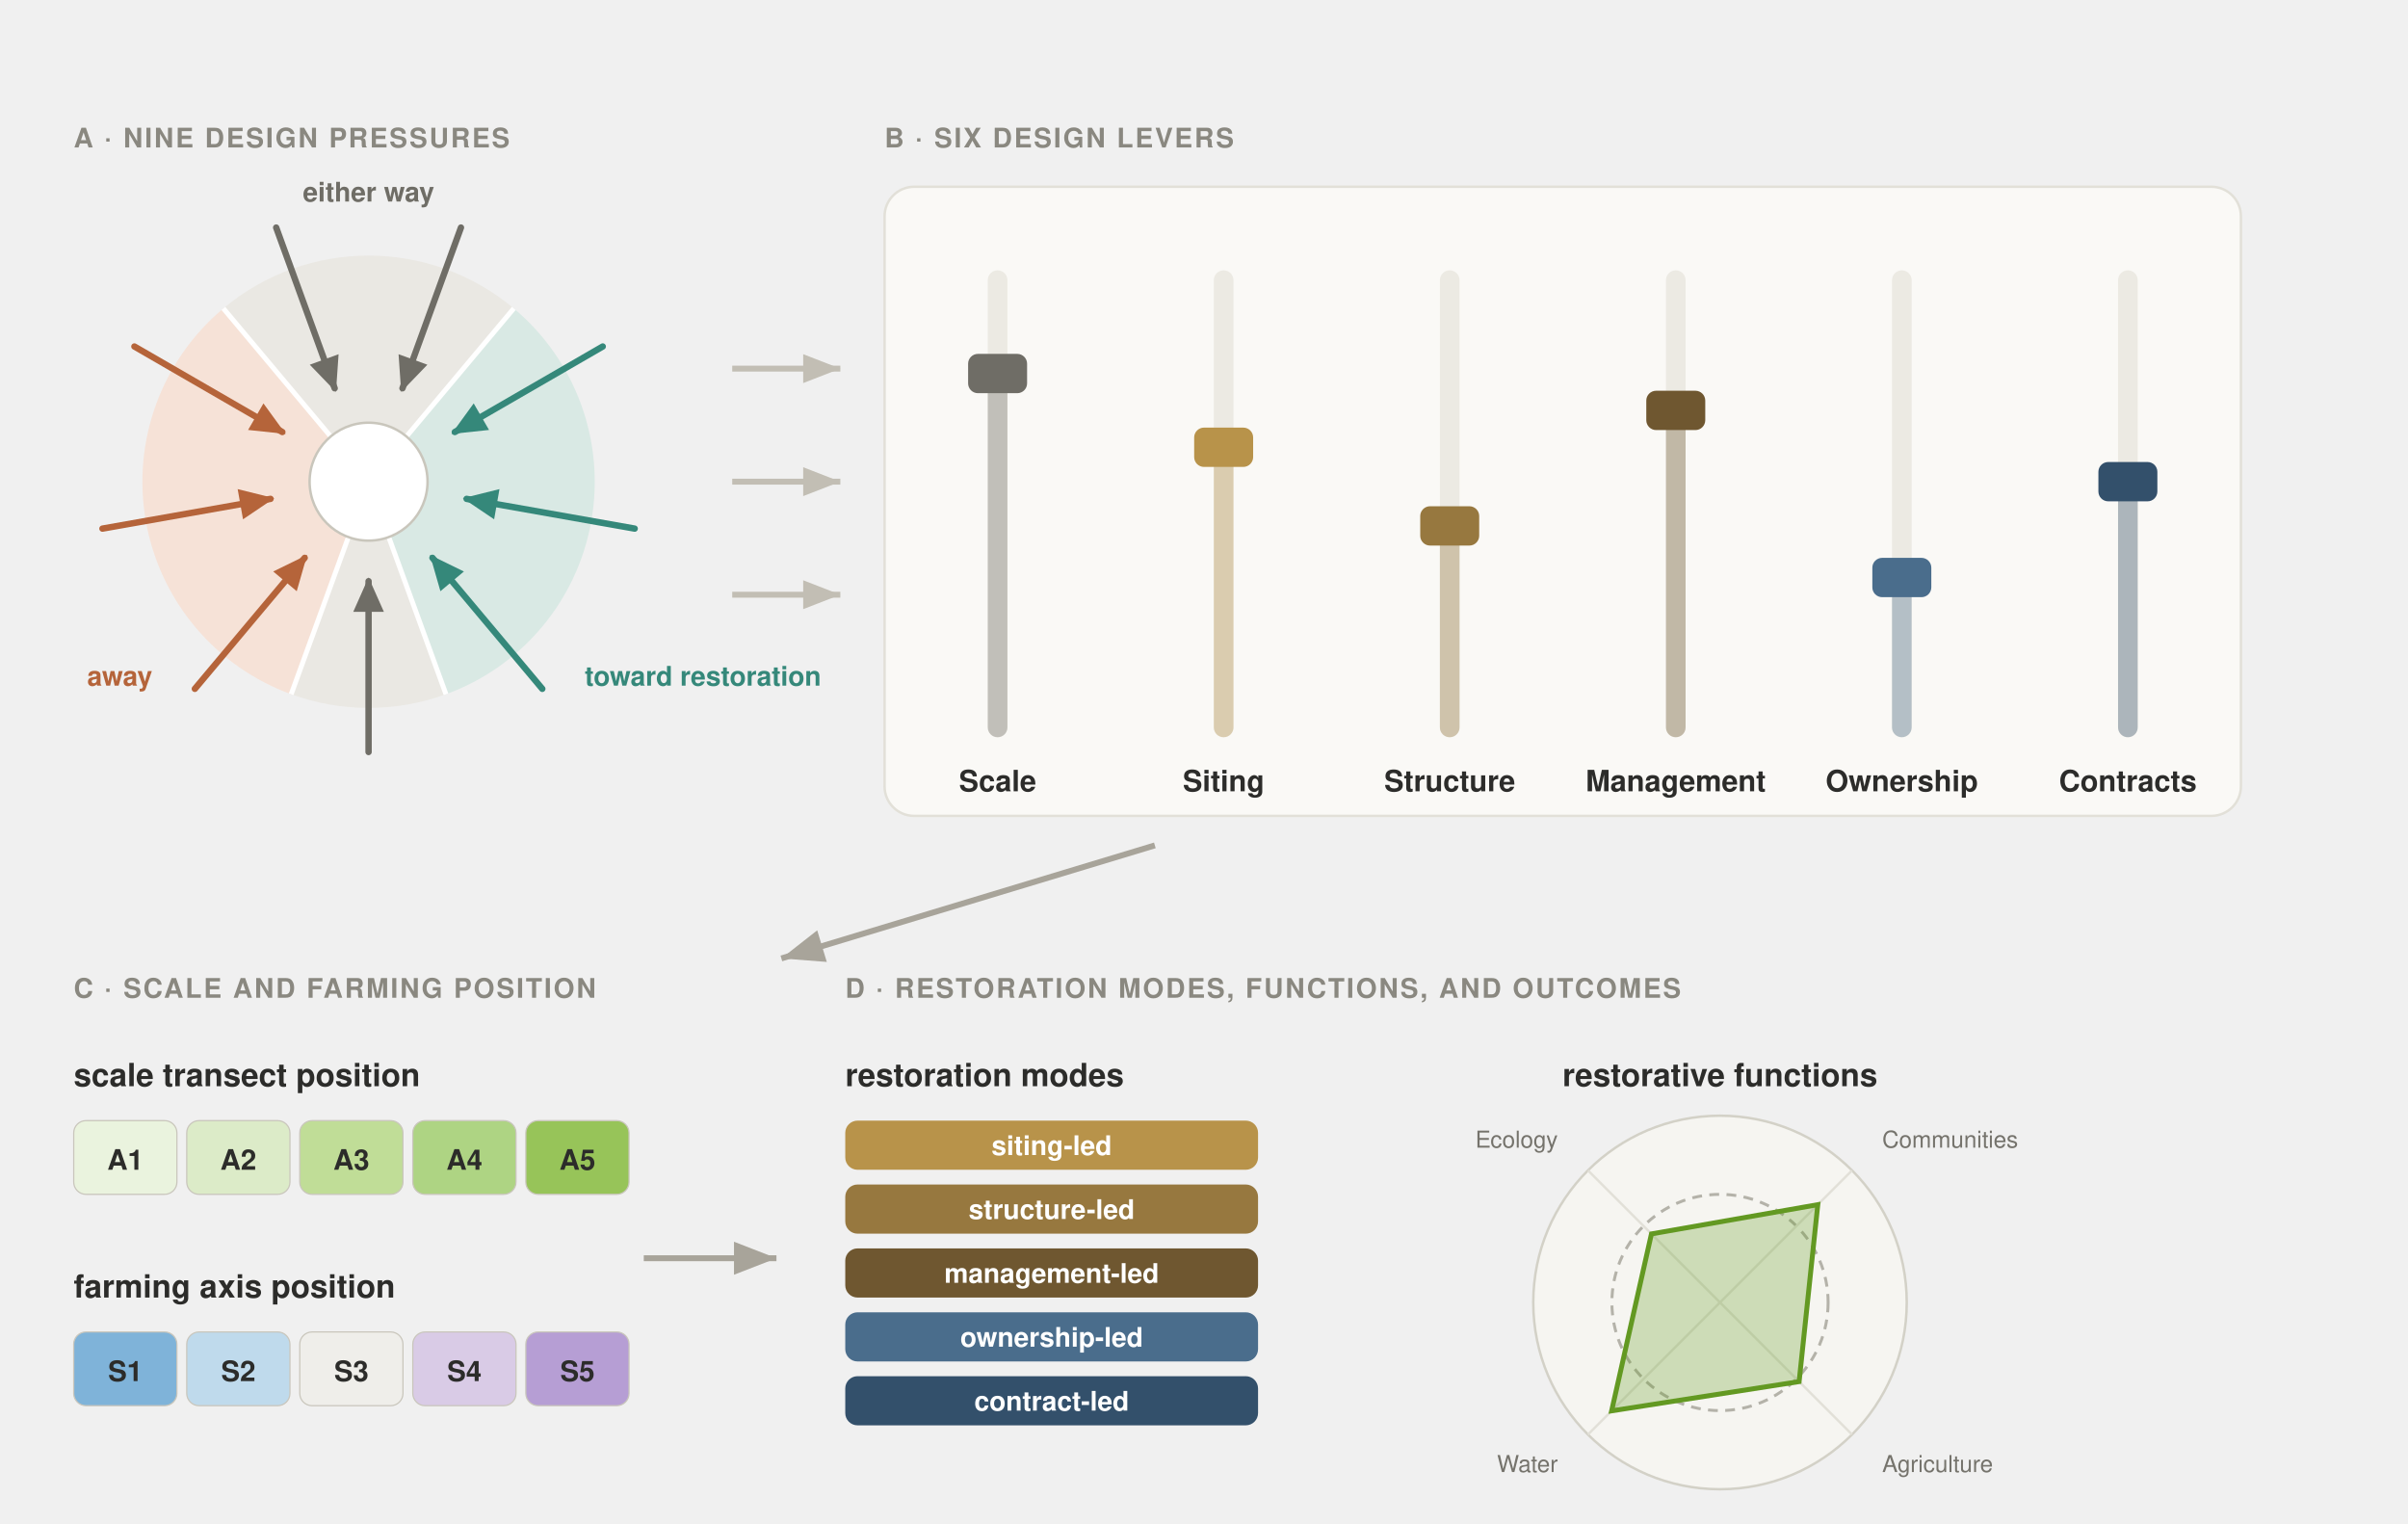
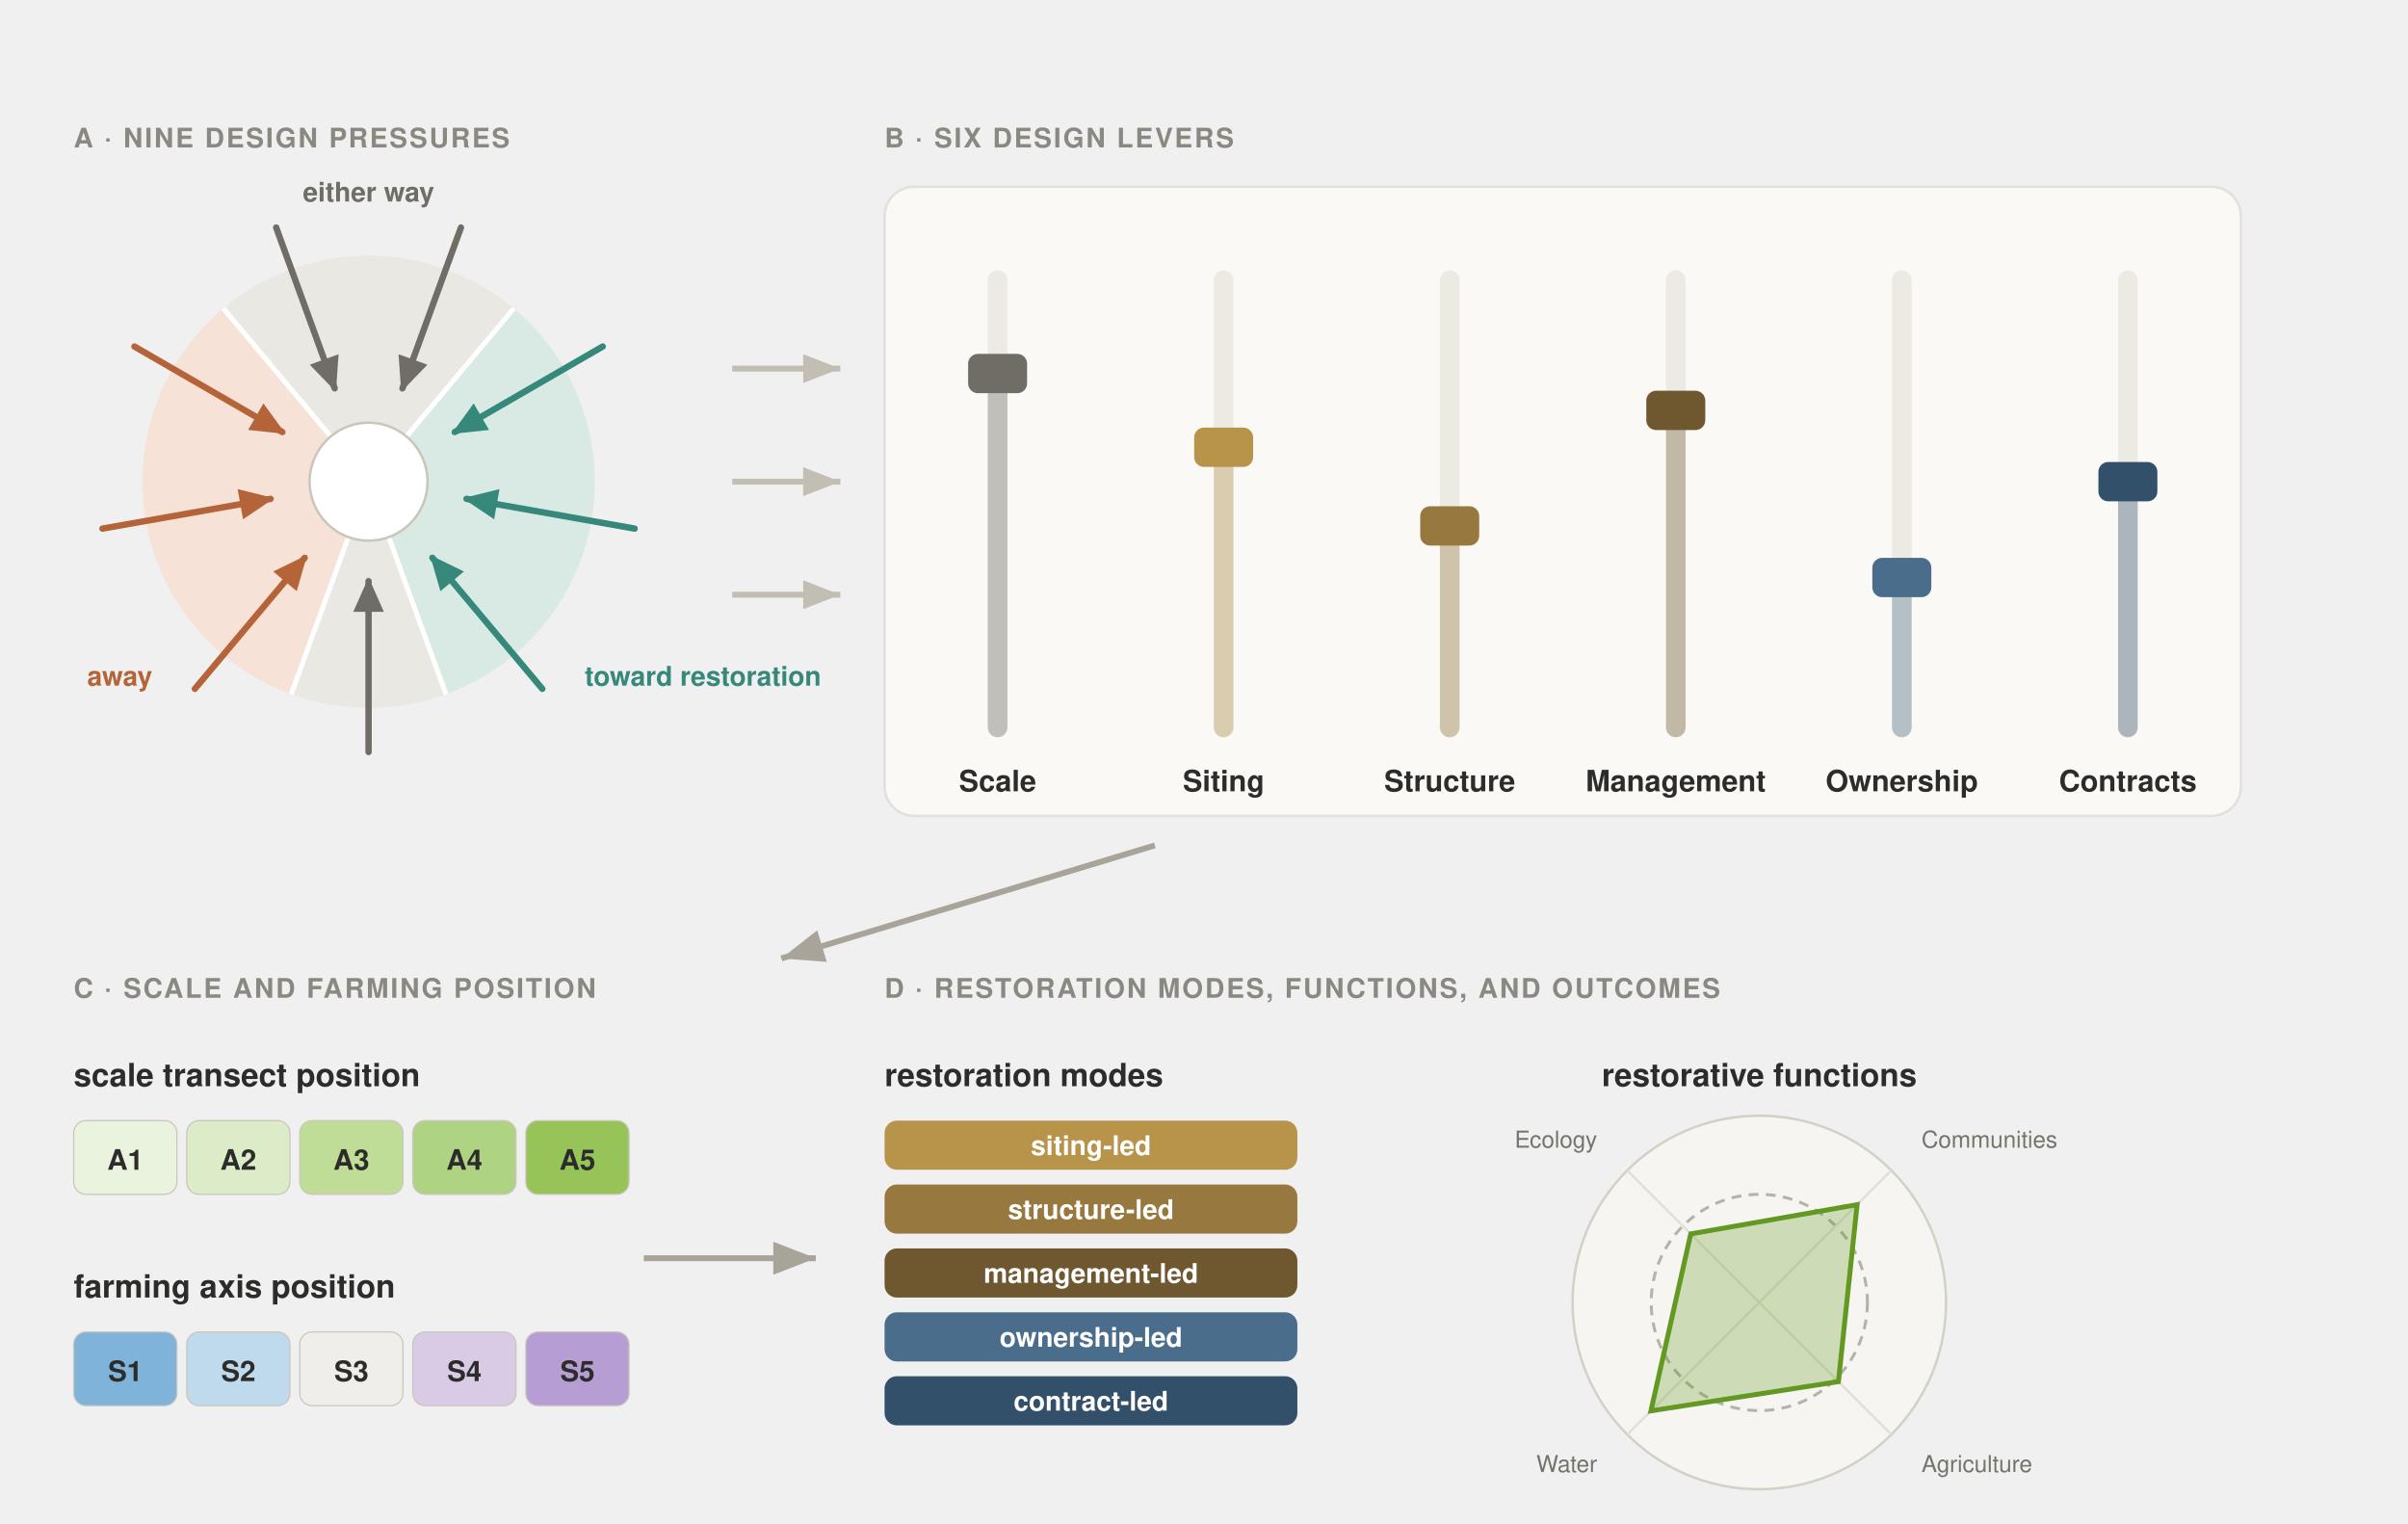
<svg xmlns="http://www.w3.org/2000/svg" width="980" height="620" viewBox="0 0 980 620" role="img">
  <style>
text{font-family:ui-sans-serif,system-ui,-apple-system,"Segoe UI",Helvetica,Arial,sans-serif}
.eb{font-size:11px;font-weight:700;fill:#8a8880;letter-spacing:.07em}
.nm{font-size:12px;font-weight:600;fill:#2c2c2a}
.ot{font-size:13px;font-weight:600;fill:#2c2c2a}
.cd{font-size:11.5px;font-weight:600;fill:#2c2c2a}
.cw{font-size:11px;font-weight:600;fill:#ffffff}
.pl{font-size:11px;font-weight:600}
.sc{font-size:9.5px;fill:#75736c}
</style>
  <defs>
    <marker id="mt" viewBox="0 0 10 10" refX="8" refY="5" markerWidth="6" markerHeight="6" orient="auto">
      <path d="M0,1 L9,5 L0,9 z" fill="#35887a" />
    </marker>
    <marker id="mg" viewBox="0 0 10 10" refX="8" refY="5" markerWidth="6" markerHeight="6" orient="auto">
      <path d="M0,1 L9,5 L0,9 z" fill="#6f6d66" />
    </marker>
    <marker id="ma" viewBox="0 0 10 10" refX="8" refY="5" markerWidth="6" markerHeight="6" orient="auto">
      <path d="M0,1 L9,5 L0,9 z" fill="#b5643a" />
    </marker>
    <marker id="p" viewBox="0 0 10 10" refX="9" refY="5" markerWidth="7" markerHeight="7" orient="auto">
      <path d="M0,1.5 L9,5 L0,8.5 z" fill="#c2beb4" />
    </marker>
    <marker id="o" viewBox="0 0 10 10" refX="9" refY="5" markerWidth="8" markerHeight="8" orient="auto">
      <path d="M0,1.5 L9,5 L0,8.5 z" fill="#a8a49a" />
    </marker>
  </defs>
  <text class="eb" x="30" y="60">A · NINE DESIGN PRESSURES</text>
  <path d="M150,196 L90.9,125.5 A92,92 0 0 1 209.1,125.5 Z" fill="#eae8e3" />
  <path d="M150,196 L209.1,125.5 A92,92 0 0 1 181.5,282.5 Z" fill="#d9e9e4" />
  <path d="M150,196 L181.5,282.5 A92,92 0 0 1 118.5,282.5 Z" fill="#eae8e3" />
  <path d="M150,196 L118.5,282.5 A92,92 0 0 1 90.9,125.5 Z" fill="#f6e2d7" />
  <line x1="150" y1="196" x2="90.9" y2="125.5" stroke="#ffffff" stroke-width="2" />
  <line x1="150" y1="196" x2="209.1" y2="125.5" stroke="#ffffff" stroke-width="2" />
  <line x1="150" y1="196" x2="181.5" y2="282.5" stroke="#ffffff" stroke-width="2" />
  <line x1="150" y1="196" x2="118.5" y2="282.5" stroke="#ffffff" stroke-width="2" />
  <line x1="112.4" y1="92.6" x2="136.2" y2="158.0" stroke="#6f6d66" stroke-width="2.6" stroke-linecap="round" marker-end="url(#mg)" />
  <line x1="187.6" y1="92.6" x2="163.8" y2="158.0" stroke="#6f6d66" stroke-width="2.6" stroke-linecap="round" marker-end="url(#mg)" />
  <line x1="245.3" y1="141.0" x2="185.1" y2="175.8" stroke="#35887a" stroke-width="2.6" stroke-linecap="round" marker-end="url(#mt)" />
  <line x1="258.3" y1="215.1" x2="189.9" y2="203.0" stroke="#35887a" stroke-width="2.6" stroke-linecap="round" marker-end="url(#mt)" />
  <line x1="220.7" y1="280.3" x2="176.0" y2="227.0" stroke="#35887a" stroke-width="2.6" stroke-linecap="round" marker-end="url(#mt)" />
  <line x1="150.0" y1="306.0" x2="150.0" y2="236.5" stroke="#6f6d66" stroke-width="2.6" stroke-linecap="round" marker-end="url(#mg)" />
  <line x1="79.3" y1="280.3" x2="124.0" y2="227.0" stroke="#b5643a" stroke-width="2.6" stroke-linecap="round" marker-end="url(#ma)" />
  <line x1="41.7" y1="215.1" x2="110.1" y2="203.0" stroke="#b5643a" stroke-width="2.6" stroke-linecap="round" marker-end="url(#ma)" />
  <line x1="54.7" y1="141.0" x2="114.9" y2="175.8" stroke="#b5643a" stroke-width="2.6" stroke-linecap="round" marker-end="url(#ma)" />
  <circle cx="150" cy="196" r="24" fill="#ffffff" stroke="#c9c6bc" stroke-width="1" />
  <text class="pl" x="150" y="82" text-anchor="middle" fill="#6f6d66">either way</text>
  <text class="pl" x="238" y="279" text-anchor="start" fill="#35887a">toward restoration</text>
  <text class="pl" x="62" y="279" text-anchor="end" fill="#b5643a">away</text>
  <rect x="360" y="76" width="552" height="256" rx="12" fill="#faf9f6" stroke="#e2e0d8" />
  <text class="eb" x="360" y="60">B · SIX DESIGN LEVERS</text>
  <rect x="402" y="110" width="8" height="190" rx="4" fill="#eceae3" />
  <rect x="402" y="152" width="8" height="148" rx="4" fill="#6f6d66" opacity="0.34" />
  <rect x="394" y="144" width="24" height="16" rx="4" fill="#6f6d66" />
  <text class="nm" x="406" y="322" text-anchor="middle">Scale</text>
  <rect x="494" y="110" width="8" height="190" rx="4" fill="#eceae3" />
  <rect x="494" y="182" width="8" height="118" rx="4" fill="#b8934a" opacity="0.34" />
  <rect x="486" y="174" width="24" height="16" rx="4" fill="#b8934a" />
  <text class="nm" x="498" y="322" text-anchor="middle">Siting</text>
  <rect x="586" y="110" width="8" height="190" rx="4" fill="#eceae3" />
  <rect x="586" y="214" width="8" height="86" rx="4" fill="#97783f" opacity="0.34" />
  <rect x="578" y="206" width="24" height="16" rx="4" fill="#97783f" />
  <text class="nm" x="590" y="322" text-anchor="middle">Structure</text>
  <rect x="678" y="110" width="8" height="190" rx="4" fill="#eceae3" />
  <rect x="678" y="167" width="8" height="133" rx="4" fill="#6f5730" opacity="0.34" />
  <rect x="670" y="159" width="24" height="16" rx="4" fill="#6f5730" />
  <text class="nm" x="682" y="322" text-anchor="middle">Management</text>
  <rect x="770" y="110" width="8" height="190" rx="4" fill="#eceae3" />
  <rect x="770" y="235" width="8" height="65" rx="4" fill="#4a6d8c" opacity="0.34" />
  <rect x="762" y="227" width="24" height="16" rx="4" fill="#4a6d8c" />
  <text class="nm" x="774" y="322" text-anchor="middle">Ownership</text>
  <rect x="862" y="110" width="8" height="190" rx="4" fill="#eceae3" />
  <rect x="862" y="196" width="8" height="104" rx="4" fill="#33506b" opacity="0.34" />
  <rect x="854" y="188" width="24" height="16" rx="4" fill="#33506b" />
  <text class="nm" x="866" y="322" text-anchor="middle">Contracts</text>
  <line x1="298" y1="150" x2="342" y2="150" stroke="#c2beb4" stroke-width="2.4" marker-end="url(#p)" />
  <line x1="298" y1="196" x2="342" y2="196" stroke="#c2beb4" stroke-width="2.4" marker-end="url(#p)" />
  <line x1="298" y1="242" x2="342" y2="242" stroke="#c2beb4" stroke-width="2.4" marker-end="url(#p)" />
  <line x1="470.0" y1="344" x2="318.0" y2="390" stroke="#a8a49a" stroke-width="2.4" marker-end="url(#o)" />
  <text class="eb" x="30" y="406">C · SCALE AND FARMING POSITION</text>
-   <text class="eb" x="344" y="406">D · RESTORATION MODES, FUNCTIONS, AND OUTCOMES</text>
+   <text class="eb" x="360" y="406">D · RESTORATION MODES, FUNCTIONS, AND OUTCOMES</text>
  <text class="ot" x="30" y="442">scale transect position</text>
  <rect x="30" y="456" width="42" height="30" rx="5" fill="#EAF3DE" stroke="#c9c6bc" stroke-width="0.5" />
  <text class="cd" x="51.0" y="476" text-anchor="middle">A1</text>
  <rect x="76" y="456" width="42" height="30" rx="5" fill="#DCEBC8" stroke="#c9c6bc" stroke-width="0.5" />
  <text class="cd" x="97.0" y="476" text-anchor="middle">A2</text>
  <rect x="122" y="456" width="42" height="30" rx="5" fill="#C0DD97" stroke="#c9c6bc" stroke-width="0.5" />
  <text class="cd" x="143.0" y="476" text-anchor="middle">A3</text>
  <rect x="168" y="456" width="42" height="30" rx="5" fill="#AED483" stroke="#c9c6bc" stroke-width="0.5" />
  <text class="cd" x="189.0" y="476" text-anchor="middle">A4</text>
  <rect x="214" y="456" width="42" height="30" rx="5" fill="#97C459" stroke="#c9c6bc" stroke-width="0.5" />
  <text class="cd" x="235.0" y="476" text-anchor="middle">A5</text>
  <text class="ot" x="30" y="528">farming axis position</text>
  <rect x="30" y="542" width="42" height="30" rx="5" fill="#7fb3d9" stroke="#c9c6bc" stroke-width="0.5" />
  <text class="cd" x="51.0" y="562" text-anchor="middle">S1</text>
  <rect x="76" y="542" width="42" height="30" rx="5" fill="#bfdaec" stroke="#c9c6bc" stroke-width="0.5" />
  <text class="cd" x="97.0" y="562" text-anchor="middle">S2</text>
  <rect x="122" y="542" width="42" height="30" rx="5" fill="#efeeea" stroke="#c9c6bc" stroke-width="0.5" />
  <text class="cd" x="143.0" y="562" text-anchor="middle">S3</text>
  <rect x="168" y="542" width="42" height="30" rx="5" fill="#d9cbe6" stroke="#c9c6bc" stroke-width="0.5" />
  <text class="cd" x="189.0" y="562" text-anchor="middle">S4</text>
  <rect x="214" y="542" width="42" height="30" rx="5" fill="#b69ed4" stroke="#c9c6bc" stroke-width="0.5" />
  <text class="cd" x="235.0" y="562" text-anchor="middle">S5</text>
-   <line x1="262" y1="512" x2="316" y2="512" stroke="#a8a49a" stroke-width="2.4" marker-end="url(#o)" />
-   <text class="ot" x="344" y="442">restoration modes</text>
-   <rect x="344" y="456" width="168" height="20" rx="5" fill="#b8934a" />
-   <text class="cw" x="428" y="470" text-anchor="middle">siting-led</text>
-   <rect x="344" y="482" width="168" height="20" rx="5" fill="#97783f" />
-   <text class="cw" x="428" y="496" text-anchor="middle">structure-led</text>
-   <rect x="344" y="508" width="168" height="20" rx="5" fill="#6f5730" />
-   <text class="cw" x="428" y="522" text-anchor="middle">management-led</text>
-   <rect x="344" y="534" width="168" height="20" rx="5" fill="#4a6d8c" />
-   <text class="cw" x="428" y="548" text-anchor="middle">ownership-led</text>
-   <rect x="344" y="560" width="168" height="20" rx="5" fill="#33506b" />
-   <text class="cw" x="428" y="574" text-anchor="middle">contract-led</text>
-   <text class="ot" x="700" y="442" text-anchor="middle">restorative functions</text>
-   <circle cx="700" cy="530" r="76" fill="#f6f5f1" stroke="#d3d1c7" stroke-width="1" />
-   <circle cx="700" cy="530" r="44" fill="none" stroke="#b4b2a9" stroke-width="1.2" stroke-dasharray="4 3" />
-   <line x1="700" y1="530" x2="753.7" y2="476.3" stroke="#e2e0d8" stroke-width="1" />
-   <line x1="700" y1="530" x2="753.7" y2="583.7" stroke="#e2e0d8" stroke-width="1" />
-   <line x1="700" y1="530" x2="646.3" y2="583.7" stroke="#e2e0d8" stroke-width="1" />
-   <line x1="700" y1="530" x2="646.3" y2="476.3" stroke="#e2e0d8" stroke-width="1" />
-   <polygon points="739.8,490.2 732.2,562.2 655.9,574.1 672.1,502.1" fill="#639922" fill-opacity="0.28" stroke="#639922" stroke-width="2" />
-   <text class="sc" x="766" y="467" text-anchor="start">Communities</text>
-   <text class="sc" x="766" y="599" text-anchor="start">Agriculture</text>
-   <text class="sc" x="634" y="599" text-anchor="end">Water</text>
-   <text class="sc" x="634" y="467" text-anchor="end">Ecology</text>
+   <line x1="262" y1="512" x2="332" y2="512" stroke="#a8a49a" stroke-width="2.4" marker-end="url(#o)" />
+   <text class="ot" x="360" y="442">restoration modes</text>
+   <rect x="360" y="456" width="168" height="20" rx="5" fill="#b8934a" />
+   <text class="cw" x="444" y="470" text-anchor="middle">siting-led</text>
+   <rect x="360" y="482" width="168" height="20" rx="5" fill="#97783f" />
+   <text class="cw" x="444" y="496" text-anchor="middle">structure-led</text>
+   <rect x="360" y="508" width="168" height="20" rx="5" fill="#6f5730" />
+   <text class="cw" x="444" y="522" text-anchor="middle">management-led</text>
+   <rect x="360" y="534" width="168" height="20" rx="5" fill="#4a6d8c" />
+   <text class="cw" x="444" y="548" text-anchor="middle">ownership-led</text>
+   <rect x="360" y="560" width="168" height="20" rx="5" fill="#33506b" />
+   <text class="cw" x="444" y="574" text-anchor="middle">contract-led</text>
+   <text class="ot" x="716" y="442" text-anchor="middle">restorative functions</text>
+   <circle cx="716" cy="530" r="76" fill="#f6f5f1" stroke="#d3d1c7" stroke-width="1" />
+   <circle cx="716" cy="530" r="44" fill="none" stroke="#b4b2a9" stroke-width="1.2" stroke-dasharray="4 3" />
+   <line x1="716" y1="530" x2="769.7" y2="476.3" stroke="#e2e0d8" stroke-width="1" />
+   <line x1="716" y1="530" x2="769.7" y2="583.7" stroke="#e2e0d8" stroke-width="1" />
+   <line x1="716" y1="530" x2="662.3" y2="583.7" stroke="#e2e0d8" stroke-width="1" />
+   <line x1="716" y1="530" x2="662.3" y2="476.3" stroke="#e2e0d8" stroke-width="1" />
+   <polygon points="755.8,490.2 748.2,562.2 671.9,574.1 688.1,502.1" fill="#639922" fill-opacity="0.28" stroke="#639922" stroke-width="2" />
+   <text class="sc" x="782" y="467" text-anchor="start">Communities</text>
+   <text class="sc" x="782" y="599" text-anchor="start">Agriculture</text>
+   <text class="sc" x="650" y="599" text-anchor="end">Water</text>
+   <text class="sc" x="650" y="467" text-anchor="end">Ecology</text>
</svg>
